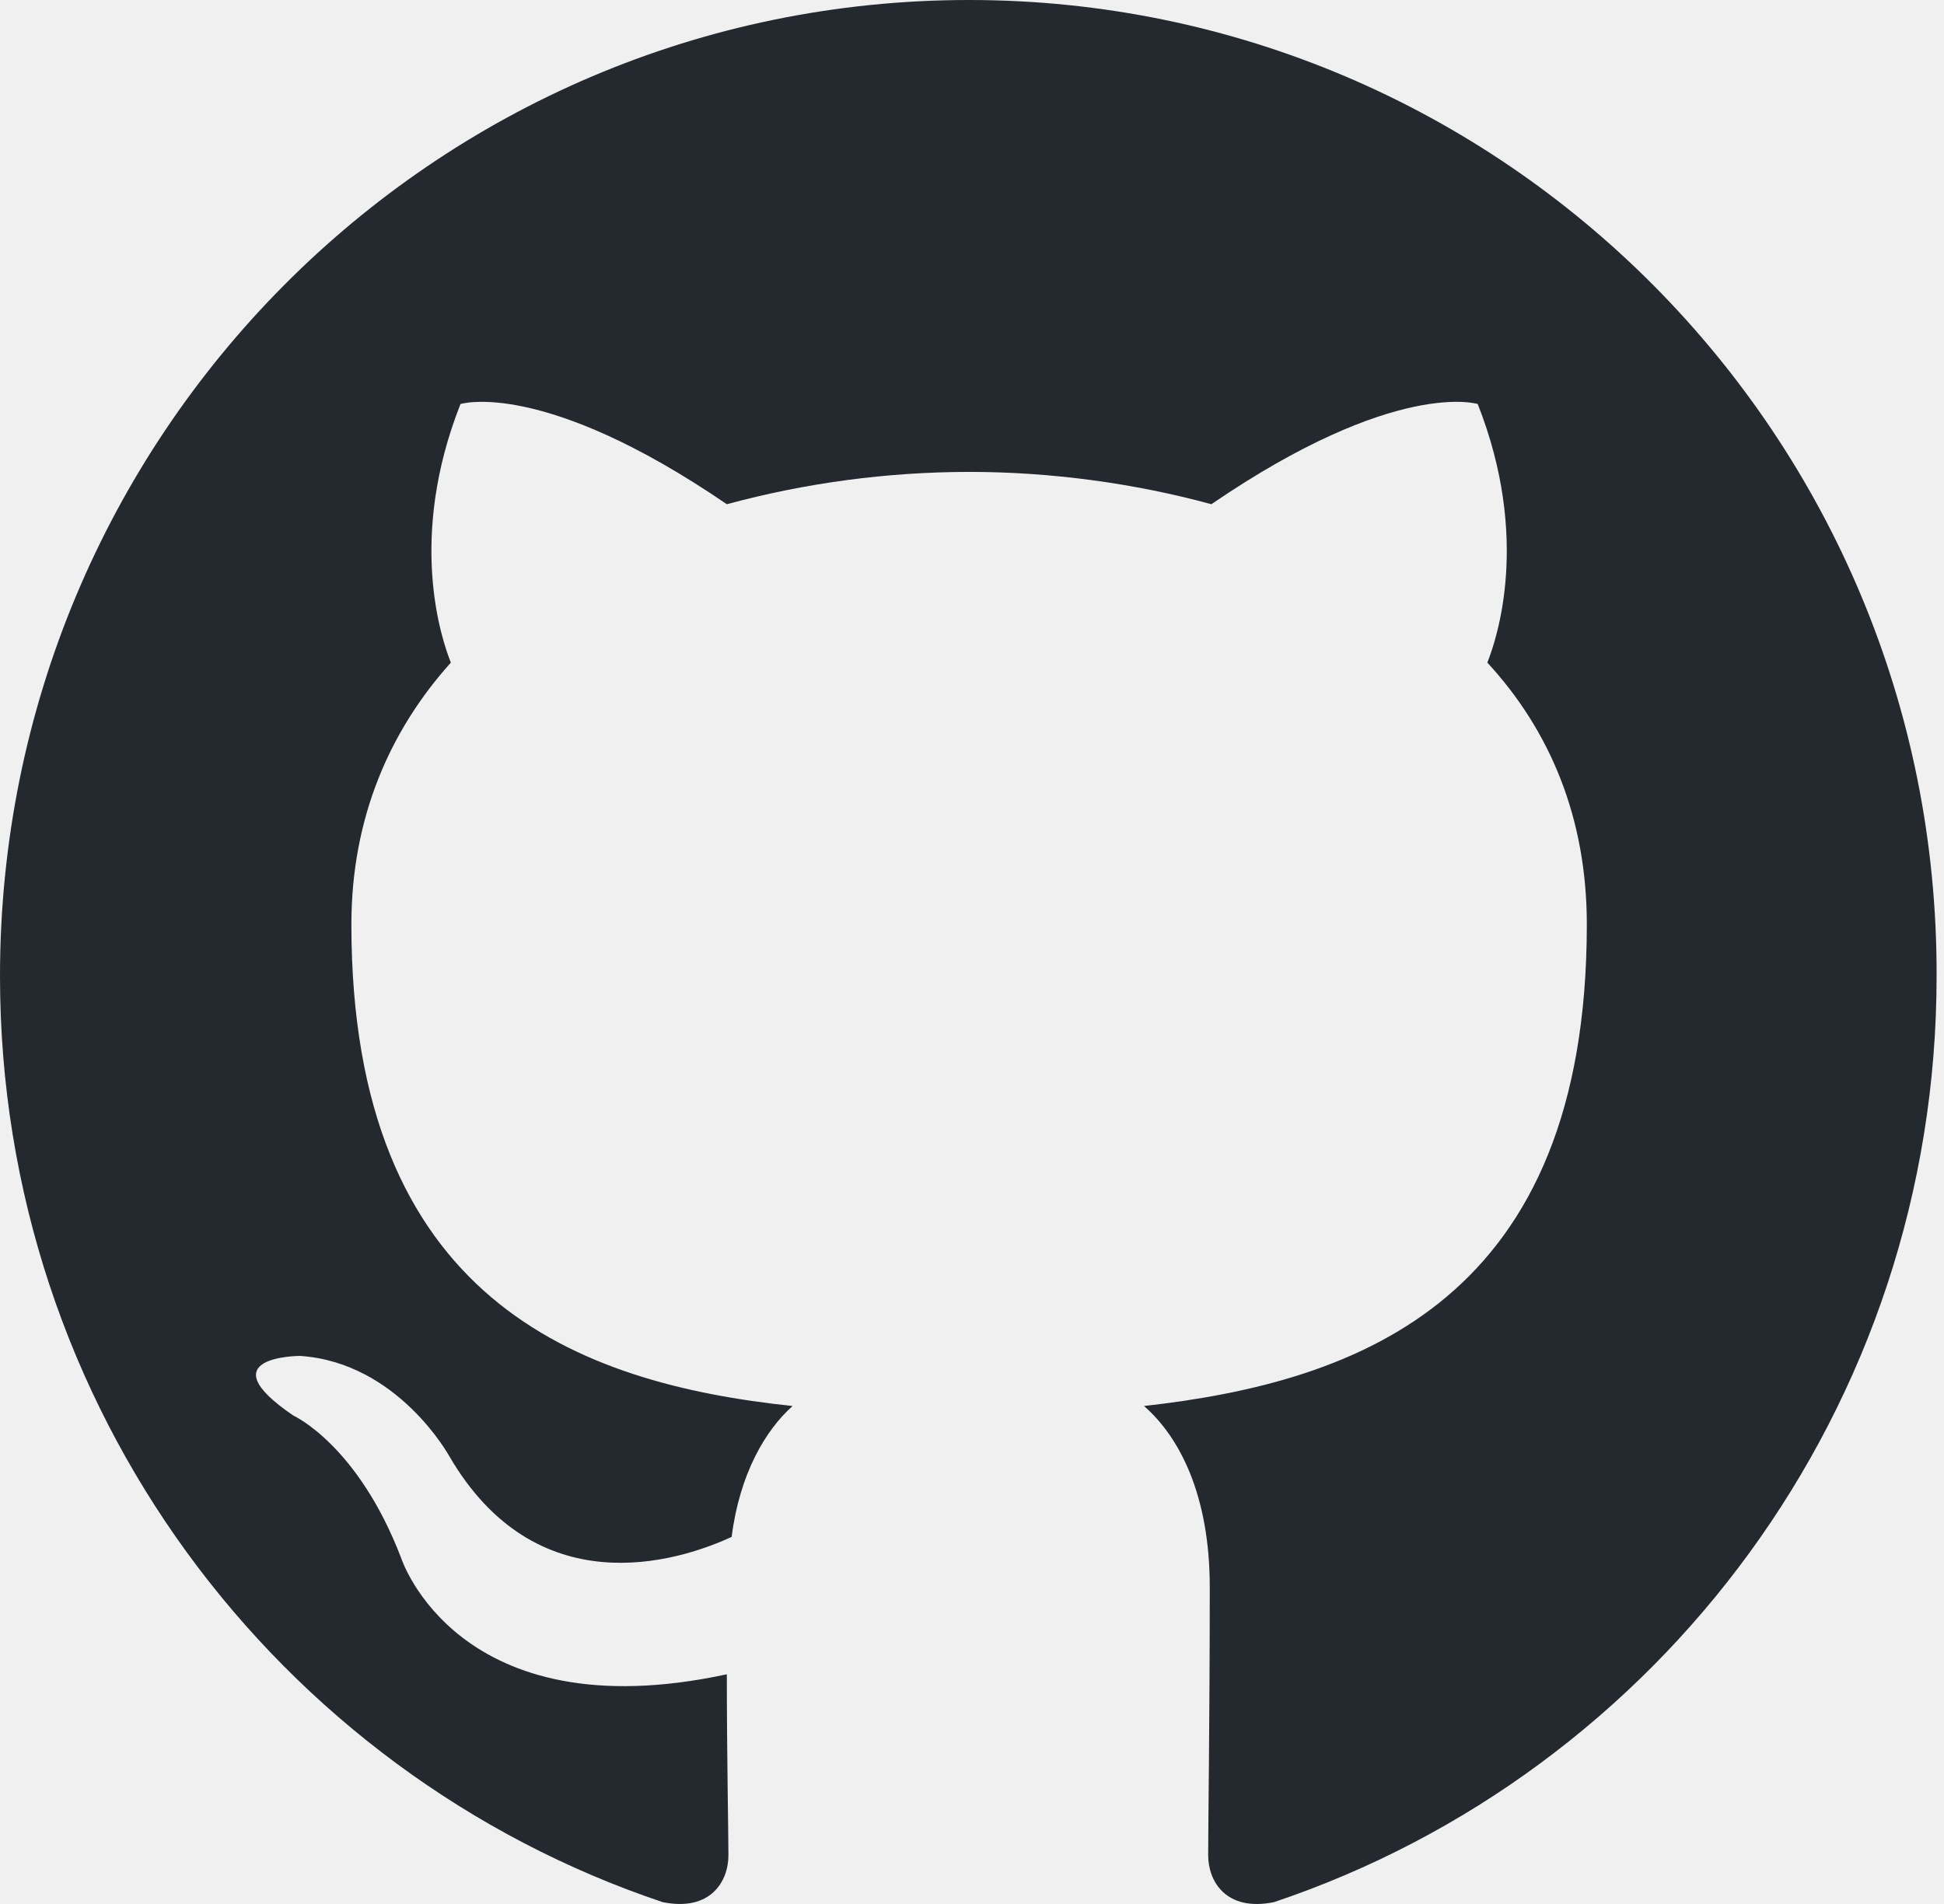
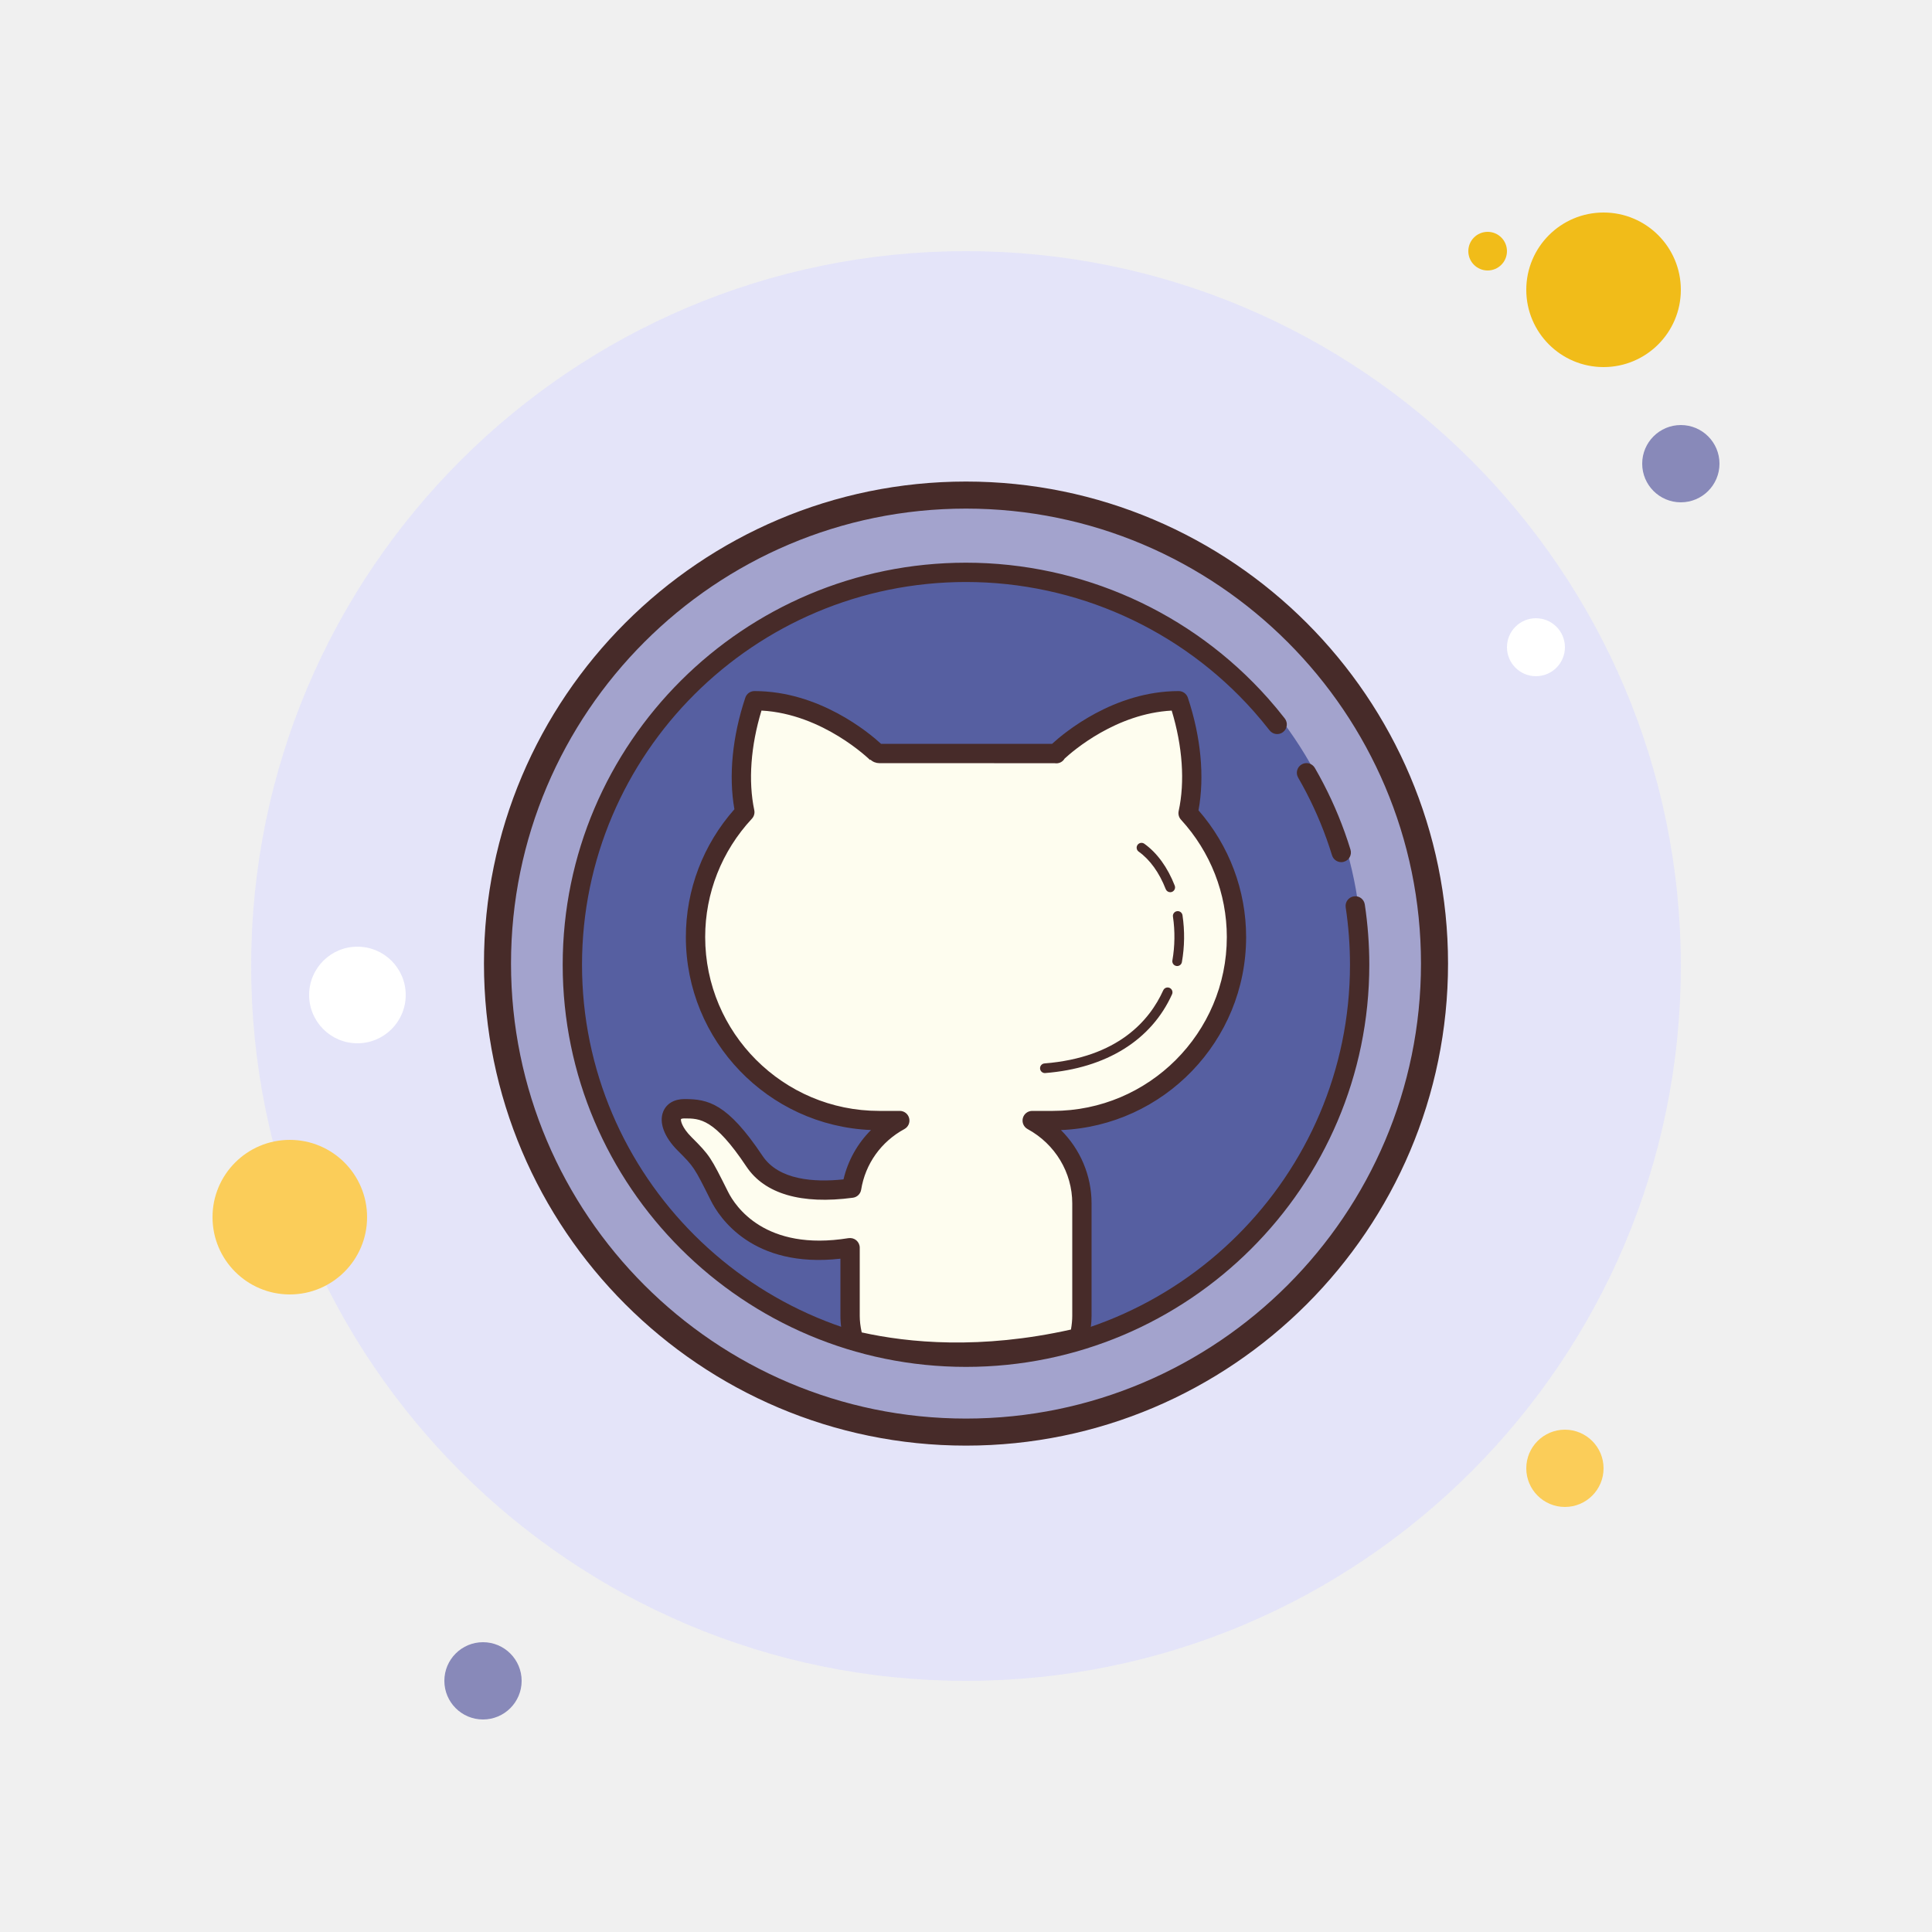
- <svg xmlns="http://www.w3.org/2000/svg" width="98" height="96">
-   <path fill-rule="evenodd" clip-rule="evenodd" d="M48.854 0C21.839 0 0 22 0 49.217c0 21.756 13.993 40.172 33.405 46.69 2.427.49 3.316-1.059 3.316-2.362 0-1.141-.08-5.052-.08-9.127-13.59 2.934-16.42-5.867-16.42-5.867-2.184-5.704-5.42-7.17-5.42-7.17-4.448-3.015.324-3.015.324-3.015 4.934.326 7.523 5.052 7.523 5.052 4.367 7.496 11.404 5.378 14.235 4.074.404-3.178 1.699-5.378 3.074-6.6-10.839-1.141-22.243-5.378-22.243-24.283 0-5.378 1.94-9.778 5.014-13.2-.485-1.222-2.184-6.275.486-13.038 0 0 4.125-1.304 13.426 5.052a46.97 46.97 0 0 1 12.214-1.63c4.125 0 8.33.571 12.213 1.63 9.302-6.356 13.427-5.052 13.427-5.052 2.67 6.763.97 11.816.485 13.038 3.155 3.422 5.015 7.822 5.015 13.2 0 18.905-11.404 23.06-22.324 24.283 1.78 1.548 3.316 4.481 3.316 9.126 0 6.6-.08 11.897-.08 13.526 0 1.304.89 2.853 3.316 2.364 19.412-6.52 33.405-24.935 33.405-46.691C97.707 22 75.788 0 48.854 0z" fill="#24292f" />
+ <svg xmlns="http://www.w3.org/2000/svg" viewBox="0 0 100 100" width="100px" height="100px">
+   <path fill="#f1bc19" d="M77 12A1 1 0 1 0 77 14A1 1 0 1 0 77 12Z" />
+   <path fill="#e4e4f9" d="M50 13A37 37 0 1 0 50 87A37 37 0 1 0 50 13Z" />
+   <path fill="#f1bc19" d="M83 11A4 4 0 1 0 83 19A4 4 0 1 0 83 11Z" />
+   <path fill="#8889b9" d="M87 22A2 2 0 1 0 87 26A2 2 0 1 0 87 22Z" />
+   <path fill="#fbcd59" d="M81 74A2 2 0 1 0 81 78 2 2 0 1 0 81 74zM15 59A4 4 0 1 0 15 67 4 4 0 1 0 15 59z" />
+   <path fill="#8889b9" d="M25 85A2 2 0 1 0 25 89A2 2 0 1 0 25 85Z" />
+   <path fill="#fff" d="M18.5 49A2.5 2.5 0 1 0 18.5 54 2.5 2.5 0 1 0 18.5 49zM79.5 32A1.5 1.5 0 1 0 79.5 35 1.5 1.5 0 1 0 79.5 32z" />
+   <g>
+     <path fill="#a3a3cd" d="M50 25.625A24.25 24.25 0 1 0 50 74.125A24.25 24.25 0 1 0 50 25.625Z" />
+     <path fill="#472b29" d="M50,74.825c-13.757,0-24.95-11.192-24.95-24.95S36.243,24.925,50,24.925s24.95,11.192,24.95,24.95 S63.757,74.825,50,74.825z M50,26.325c-12.985,0-23.55,10.564-23.55,23.55S37.015,73.425,50,73.425s23.55-10.564,23.55-23.55 S62.985,26.325,50,26.325z" />
+   </g>
+   <g>
+     <path fill="#565fa1" d="M50 29.167A20.5 20.5 0 1 0 50 70.167A20.5 20.5 0 1 0 50 29.167Z" />
+   </g>
+   <g>
+     <path fill="#472b29" d="M69.424,44.625c-0.214,0-0.412-0.139-0.478-0.354c-0.088-0.287-0.183-0.571-0.284-0.853 c-0.392-1.094-0.886-2.159-1.47-3.169c-0.139-0.238-0.057-0.545,0.182-0.683c0.239-0.141,0.545-0.057,0.683,0.183 c0.614,1.061,1.134,2.182,1.546,3.331c0.106,0.297,0.206,0.595,0.298,0.897c0.081,0.264-0.067,0.544-0.332,0.625 C69.521,44.618,69.472,44.625,69.424,44.625z" />
+   </g>
+   <g>
+     <path fill="#472b29" d="M50,70.75c-11.511,0-20.875-9.337-20.875-20.813S38.489,29.125,50,29.125 c5.975,0,11.674,2.56,15.636,7.023c0.299,0.337,0.588,0.685,0.865,1.041c0.169,0.218,0.13,0.531-0.087,0.701 c-0.218,0.171-0.532,0.131-0.702-0.088c-0.264-0.339-0.54-0.669-0.824-0.99c-3.772-4.25-9.199-6.688-14.888-6.688 c-10.959,0-19.875,8.888-19.875,19.813S39.041,69.75,50,69.75s19.875-8.888,19.875-19.813c0-0.995-0.075-1.996-0.222-2.973 c-0.041-0.272,0.147-0.527,0.42-0.568c0.278-0.045,0.528,0.147,0.569,0.42c0.154,1.025,0.233,2.076,0.233,3.121 C70.875,61.413,61.511,70.75,50,70.75z" />
+   </g>
+   <g>
+     <path fill="#fefdef" d="M61.496,42.088c0.365-1.671,0.206-3.743-0.486-5.818c-3.622,0-6.339,2.716-6.339,2.716 s0.016,0.018,0.02,0.023C54.627,39.008,54.565,39,54.5,39h-9c-0.043,0-0.085,0.006-0.128,0.006c0.003-0.004,0.017-0.02,0.017-0.02 s-2.717-2.716-6.339-2.716c-0.684,2.053-0.85,4.104-0.5,5.767C36.973,43.732,36,46,36,48.5c0,5.247,4.253,9.5,9.5,9.5h1.073 c-1.304,0.709-2.246,1.979-2.493,3.498c-1.72,0.232-3.979,0.18-5.028-1.394c-1.811-2.717-2.717-2.717-3.622-2.717 s-0.906,0.906,0,1.811c0.906,0.906,0.906,0.906,1.811,2.717c0.772,1.543,2.812,3.298,6.76,2.663v3.523 c0,0.447,0.079,0.871,0.191,1.282c2.425,0.577,6.502,1.061,11.665-0.151C55.943,68.868,56,68.493,56,68.102v-5.816 c0-1.858-1.047-3.456-2.573-4.286H54.5c5.247,0,9.5-4.253,9.5-9.5C64,46.025,63.046,43.779,61.496,42.088z" />
+     <path fill="#472b29" d="M49.532,70.486c-2.23,0-4.075-0.287-5.457-0.616c-0.178-0.042-0.319-0.179-0.367-0.355 c-0.142-0.522-0.208-0.972-0.208-1.413V65.15c-4.563,0.514-6.279-2.154-6.707-3.011c-0.87-1.739-0.87-1.739-1.717-2.587 c-0.701-0.701-0.979-1.458-0.745-2.023c0.169-0.408,0.569-0.642,1.098-0.642c1.217,0,2.219,0.211,4.038,2.939 c0.839,1.258,2.676,1.379,4.193,1.218c0.23-0.978,0.724-1.855,1.423-2.554C39.762,58.272,35.5,53.875,35.5,48.5 c0-2.442,0.891-4.78,2.513-6.613c-0.306-1.722-0.108-3.761,0.564-5.775c0.068-0.204,0.259-0.342,0.474-0.342 c3.357,0,5.931,2.16,6.552,2.73h8.854c0.621-0.57,3.195-2.73,6.552-2.73c0.215,0,0.406,0.138,0.474,0.342 c0.679,2.037,0.872,4.096,0.551,5.83c1.591,1.826,2.465,4.146,2.465,6.559c0,5.375-4.263,9.773-9.585,9.991 c1.001,0.997,1.585,2.354,1.585,3.794v5.816c0,0.392-0.052,0.8-0.158,1.246c-0.043,0.185-0.188,0.328-0.372,0.371 C53.582,70.28,51.419,70.486,49.532,70.486z M44.602,68.965c2.412,0.537,6.153,0.9,10.83-0.148 c0.045-0.253,0.068-0.489,0.068-0.715v-5.816c0-1.597-0.886-3.07-2.312-3.846c-0.201-0.109-0.302-0.341-0.246-0.563 c0.056-0.222,0.256-0.377,0.484-0.377H54.5c4.962,0,9-4.037,9-9c0-2.247-0.843-4.404-2.373-6.074 c-0.11-0.12-0.154-0.286-0.12-0.444c0.331-1.517,0.202-3.352-0.36-5.202c-2.87,0.153-5.098,2.074-5.542,2.484 c-0.091,0.151-0.245,0.246-0.429,0.246c-0.007,0-0.096-0.006-0.103-0.006L45.5,39.5c-0.152,0-0.332-0.067-0.442-0.181l-0.021,0.021 c-0.025-0.024-2.438-2.39-5.623-2.561c-0.557,1.831-0.69,3.649-0.373,5.154c0.034,0.159-0.013,0.325-0.124,0.444 C37.358,44.052,36.5,46.227,36.5,48.5c0,4.963,4.038,9,9,9h1.073c0.229,0,0.428,0.155,0.484,0.377 c0.057,0.222-0.044,0.453-0.246,0.563c-1.205,0.654-2.021,1.799-2.238,3.139c-0.036,0.218-0.208,0.386-0.427,0.415 c-2.664,0.358-4.568-0.198-5.511-1.611c-1.663-2.494-2.412-2.494-3.206-2.494c-0.137,0-0.18,0.032-0.181,0.032 c-0.025,0.064,0.043,0.435,0.534,0.926c0.963,0.963,0.998,1.033,1.905,2.847c0.369,0.736,1.911,3.093,6.233,2.392 c0.147-0.021,0.292,0.019,0.404,0.113c0.111,0.096,0.176,0.234,0.176,0.381v3.523C44.5,68.372,44.533,68.651,44.602,68.965z" />
+   </g>
+   <g>
+     <path fill="#fefdef" d="M60.437,51.362c-0.9,1.994-2.876,3.652-6.354,3.93" />
+     <path fill="#472b29" d="M54.083,55.542c-0.129,0-0.238-0.1-0.249-0.23c-0.011-0.138,0.091-0.258,0.229-0.269 c3.805-0.305,5.442-2.227,6.146-3.784c0.058-0.127,0.205-0.183,0.331-0.125c0.125,0.057,0.182,0.204,0.125,0.33 c-1.073,2.377-3.403,3.824-6.562,4.077C54.097,55.542,54.09,55.542,54.083,55.542z" />
+   </g>
+   <g>
+     <path fill="#fefdef" d="M60.959,47.41c0.111,0.753,0.109,1.552-0.03,2.342" />
+     <path fill="#472b29" d="M60.93,50.002c-0.015,0-0.029-0.001-0.044-0.004c-0.136-0.023-0.227-0.153-0.203-0.289 c0.129-0.734,0.139-1.517,0.029-2.263c-0.021-0.136,0.074-0.264,0.21-0.283c0.137-0.02,0.264,0.073,0.284,0.211 c0.12,0.809,0.109,1.624-0.031,2.421C61.155,49.917,61.049,50.002,60.93,50.002z" />
+   </g>
+   <g>
+     <path fill="#fefdef" d="M59.083,43.875c0.633,0.451,1.146,1.179,1.488,2.055" />
+     <path fill="#472b29" d="M60.571,46.181c-0.1,0-0.194-0.061-0.233-0.159c-0.334-0.856-0.818-1.528-1.4-1.942 c-0.112-0.08-0.139-0.236-0.059-0.349c0.081-0.113,0.236-0.138,0.349-0.06c0.662,0.472,1.207,1.222,1.576,2.169 c0.05,0.129-0.014,0.273-0.142,0.324C60.632,46.175,60.602,46.181,60.571,46.181z" />
+   </g>
</svg>
